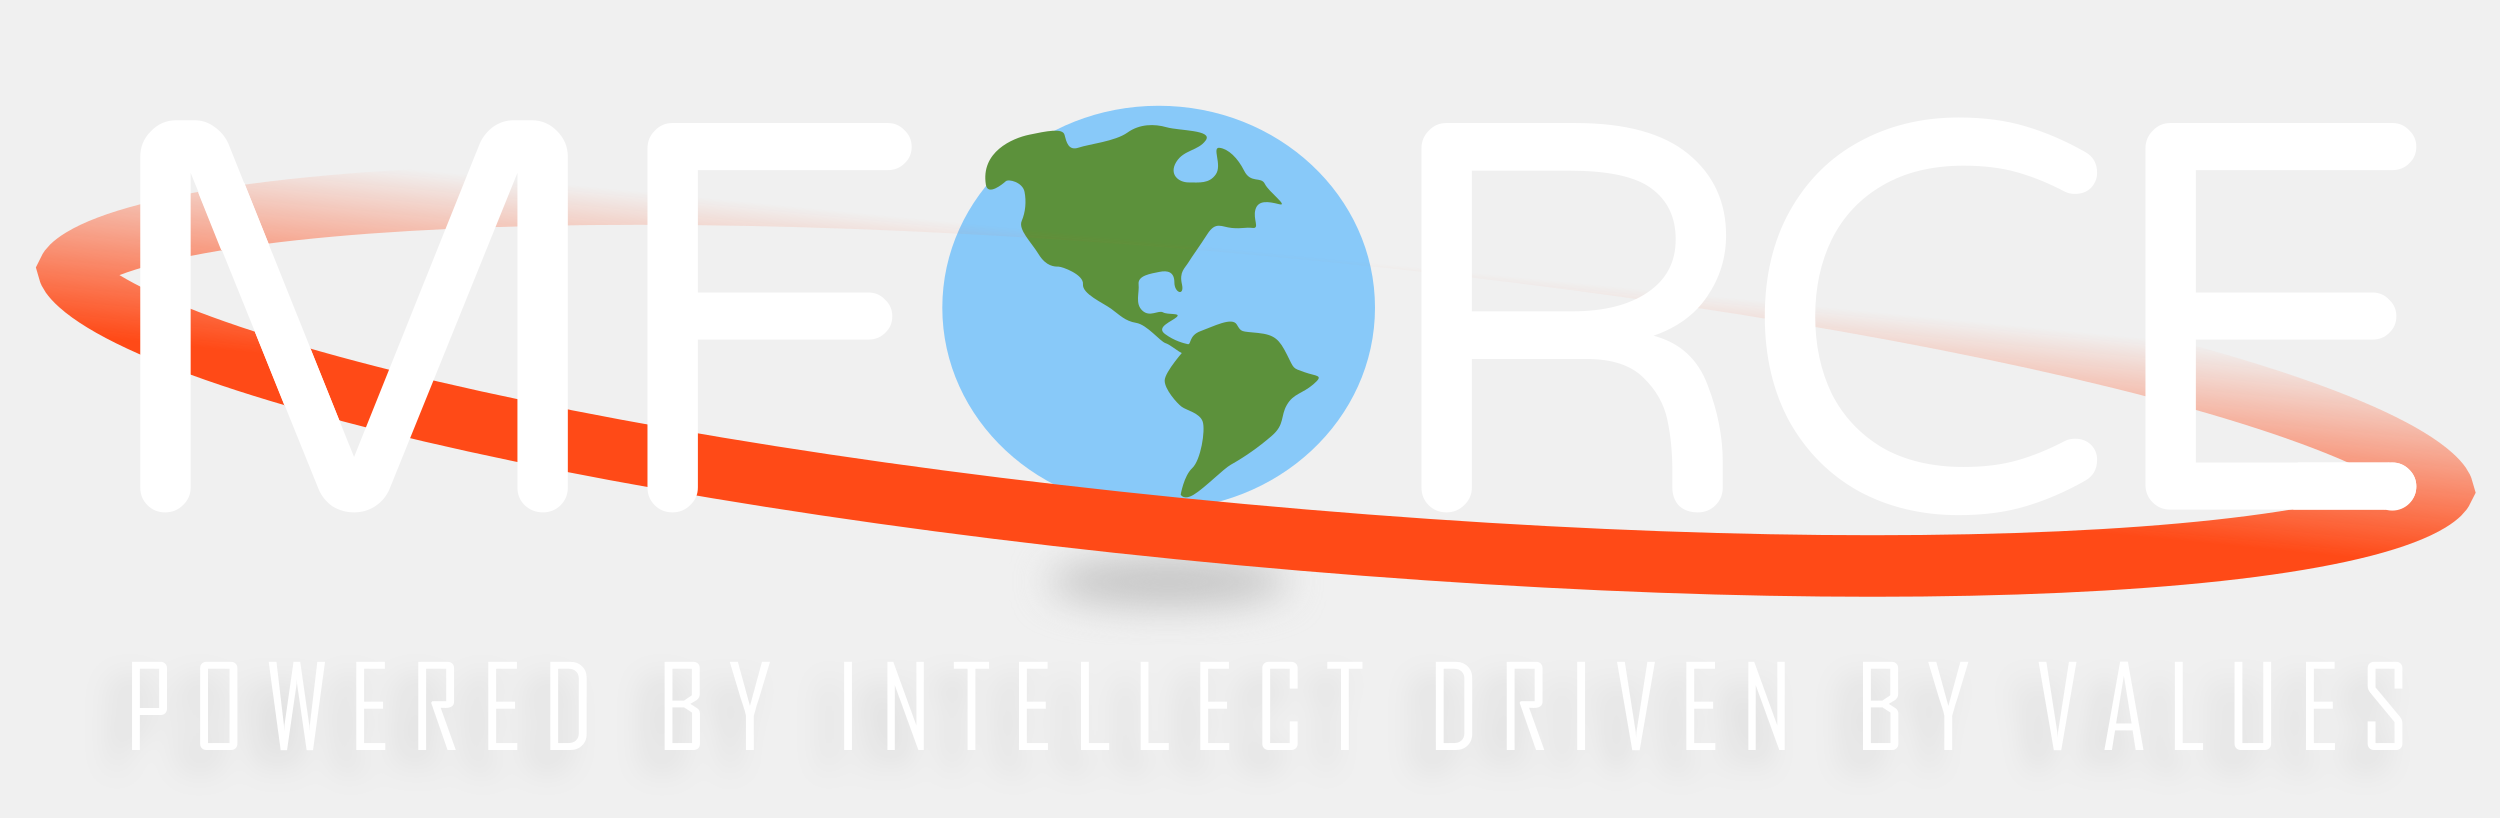
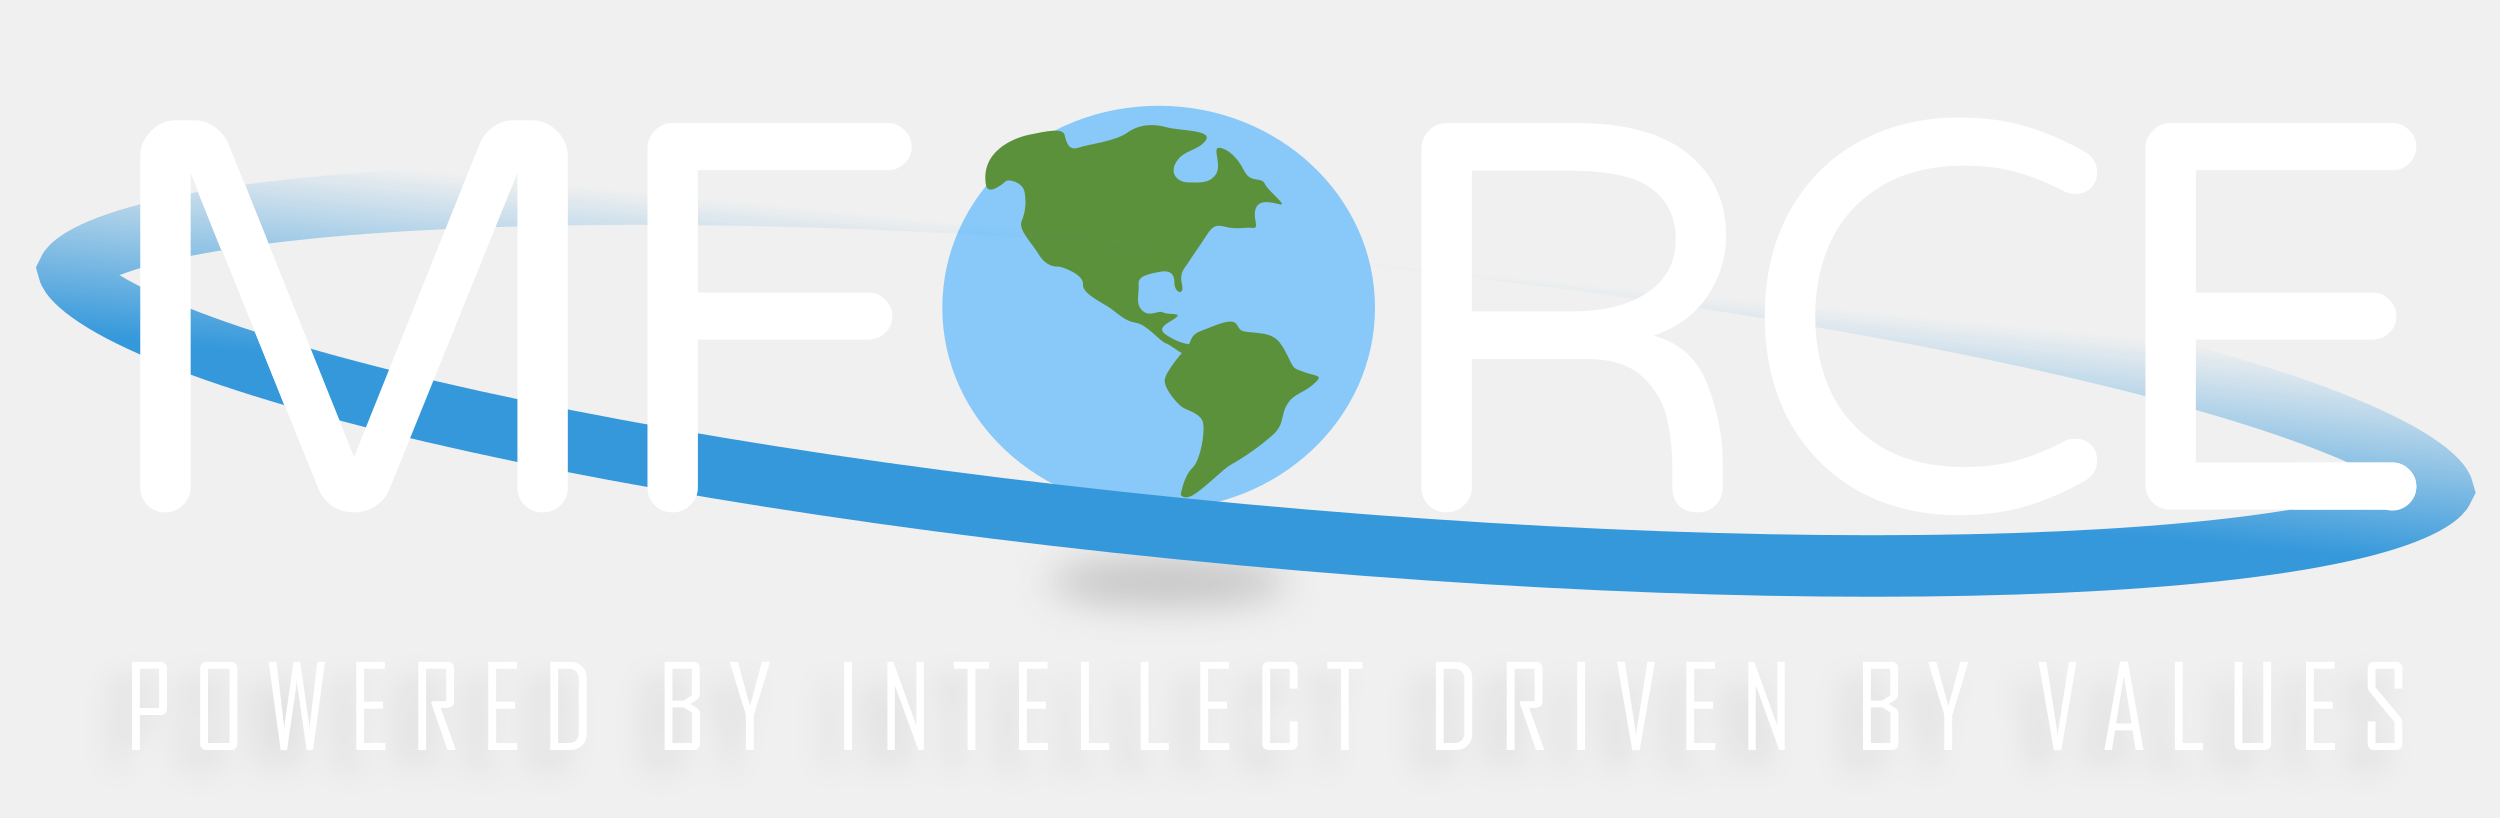
<svg xmlns="http://www.w3.org/2000/svg" width="260" height="85" viewBox="0 0 260 85" fill="none">
  <path d="M143 32C143 43.598 132.926 53 120.5 53C108.074 53 98 43.598 98 32C98 20.402 108.074 11 120.5 11C132.926 11 143 20.402 143 32Z" fill="#88C9F9" />
  <path d="M102.534 19.223C101.971 15.804 105.278 14.374 107.043 14.009C108.808 13.641 110.513 13.284 110.709 14.015C110.904 14.747 111.098 15.719 112.176 15.354C113.253 14.988 115.979 14.702 117.254 13.788C118.528 12.875 120.059 12.87 121.334 13.236C122.608 13.602 126.181 13.501 125.397 14.598C124.613 15.696 123.116 15.563 122.333 16.843C121.549 18.125 122.548 18.973 123.626 18.973C124.707 18.973 125.762 19.13 126.449 18.125C127.136 17.118 125.972 15.251 126.856 15.375C127.738 15.499 128.702 16.385 129.393 17.758C130.077 19.13 131.153 18.307 131.547 19.13C131.938 19.953 134.097 21.509 133.018 21.235C131.938 20.96 130.861 20.778 130.567 21.783C130.272 22.79 131.053 23.797 130.272 23.705C129.488 23.613 129.196 23.809 128.116 23.709C127.038 23.613 126.449 22.973 125.567 24.345C124.686 25.716 123.999 26.633 123.608 27.273C123.214 27.913 122.627 28.277 122.921 29.559C123.214 30.841 122.136 30.475 122.136 29.377C122.136 28.281 121.451 28.096 120.569 28.278C119.687 28.461 118.316 28.643 118.414 29.559C118.511 30.474 118.021 31.572 118.806 32.303C119.589 33.037 120.468 32.215 120.959 32.487C121.451 32.764 122.866 32.514 122.376 32.973C121.884 33.429 120.176 34.001 121.156 34.733C122.138 35.464 123.128 35.7 123.522 35.791C123.913 35.885 123.599 34.889 124.876 34.431C126.147 33.974 128.136 32.926 128.626 33.75C129.114 34.572 129.048 34.444 130.813 34.625C132.576 34.807 133.051 35.307 133.834 36.861C134.618 38.416 134.392 38.252 135.662 38.706C136.938 39.164 137.759 38.965 136.583 39.973C135.407 40.976 134.519 40.922 133.834 42.111C133.147 43.298 133.643 44.131 132.272 45.32C130.899 46.508 129.469 47.508 128.001 48.333C127.228 48.765 125.298 50.748 124.147 51.445C123.104 52.076 122.793 51.445 122.793 51.445C122.793 51.445 123.113 49.5 123.998 48.677C124.878 47.855 125.379 44.776 125.084 43.861C124.792 42.948 123.384 42.671 122.897 42.306C122.407 41.942 121.126 40.5 121.126 39.583C121.126 38.669 123.263 36.306 123.263 36.306C123.536 37.575 121.964 35.922 121.229 35.695C120.642 35.511 119.302 33.763 118.156 33.578C117.011 33.393 116.452 32.762 115.571 32.12C114.688 31.48 112.532 30.566 112.629 29.559C112.728 28.553 110.473 27.73 110.082 27.73C109.689 27.73 108.808 27.73 108.023 26.449C107.239 25.168 105.867 23.887 106.259 22.973C106.651 22.059 106.749 20.959 106.552 19.953C106.357 18.947 104.887 18.581 104.593 18.855C104.299 19.13 102.732 20.413 102.534 19.223Z" fill="#5C913B" />
  <g filter="url(#filter0_f)">
    <ellipse cx="121.5" cy="60.5" rx="12.5" ry="2.5" fill="#C4C4C4" />
  </g>
  <g filter="url(#filter1_d)">
    <path d="M17.365 73.705C17.365 73.897 17.303 74.055 17.178 74.18C17.057 74.301 16.9 74.361 16.709 74.361H14.547V78H13.732V68.83H16.709C16.9 68.83 17.057 68.891 17.178 69.012C17.303 69.133 17.365 69.289 17.365 69.481V73.705ZM16.551 73.635V69.551H14.547V73.635H16.551ZM24.687 77.35C24.687 77.541 24.625 77.697 24.5 77.818C24.379 77.939 24.223 78 24.031 78H21.465C21.273 78 21.117 77.939 20.996 77.818C20.875 77.697 20.814 77.541 20.814 77.35V69.481C20.814 69.289 20.875 69.133 20.996 69.012C21.117 68.891 21.273 68.83 21.465 68.83H24.031C24.223 68.83 24.379 68.891 24.5 69.012C24.625 69.133 24.687 69.289 24.687 69.481V77.35ZM23.873 77.279V69.551H21.629V77.279H23.873ZM33.802 68.83L32.554 78.023H31.892L30.896 71.109C30.892 70.988 30.884 70.809 30.873 70.57C30.873 70.695 30.865 70.875 30.849 71.109L29.853 78.023H29.191L27.943 68.83H28.752L29.531 75.445C29.535 75.594 29.543 75.812 29.554 76.102C29.55 75.953 29.558 75.734 29.578 75.445L30.527 68.83H31.224L32.168 75.445C32.175 75.594 32.183 75.812 32.191 76.102C32.191 75.953 32.201 75.734 32.22 75.445L33 68.83H33.802ZM40.064 78H37.052V68.83H40.029V69.551H37.867V72.973H39.836V73.705H37.867V77.279H40.064V78ZM47.404 78H46.548L44.843 73.09L44.955 72.926H46.408V69.551H44.316V78H43.501V68.83H46.572C46.763 68.83 46.919 68.891 47.04 69.012C47.161 69.133 47.222 69.289 47.222 69.481V72.961C47.222 73.402 46.925 73.623 46.331 73.623C46.273 73.623 46.187 73.621 46.074 73.617C45.96 73.609 45.878 73.606 45.828 73.606C46.355 75.066 46.88 76.531 47.404 78ZM53.794 78H50.782V68.83H53.759V69.551H51.597V72.973H53.566V73.705H51.597V77.279H53.794V78ZM61.011 76.342C61.011 76.826 60.851 77.225 60.53 77.537C60.214 77.846 59.813 78 59.329 78H57.231V68.83H59.329C59.817 68.83 60.22 68.986 60.536 69.299C60.853 69.607 61.011 70.004 61.011 70.488V76.342ZM60.196 76.26V70.559C60.196 70.258 60.101 70.016 59.909 69.832C59.722 69.644 59.478 69.551 59.177 69.551H58.046V77.279H59.13C59.446 77.279 59.702 77.189 59.898 77.01C60.097 76.826 60.196 76.576 60.196 76.26ZM72.796 77.35C72.796 77.541 72.735 77.697 72.614 77.818C72.493 77.939 72.337 78 72.145 78H69.122V68.83H72.122C72.313 68.83 72.469 68.891 72.591 69.012C72.712 69.133 72.772 69.289 72.772 69.481V72.205C72.772 72.447 72.663 72.65 72.444 72.814C72.229 72.943 72.014 73.072 71.799 73.201L72.491 73.647C72.694 73.772 72.796 73.967 72.796 74.232V77.35ZM71.952 72.311V69.551H69.936V72.861H71.137L71.952 72.311ZM71.975 77.279V74.109L71.149 73.57H69.936V77.279H71.975ZM80.065 68.883L78.952 72.592C78.811 72.963 78.626 73.582 78.395 74.449V78H77.581V74.449C77.526 74.152 77.442 73.84 77.329 73.512C77.141 72.949 77.04 72.643 77.024 72.592L75.911 68.883C75.911 68.879 75.911 68.861 75.911 68.83H76.737L77.997 73.418L79.245 68.83H80.065C80.065 68.857 80.065 68.875 80.065 68.883ZM88.604 78H87.789V68.83H88.604V78ZM96.072 78H95.51L93.061 71.256V78H92.293V68.83H92.902L95.305 75.457V68.83H96.072V78ZM102.861 69.551H101.443V78H100.629V69.551H99.199V68.83H102.861V69.551ZM108.988 78H105.976V68.83H108.953V69.551H106.791V72.973H108.76V73.705H106.791V77.279H108.988V78ZM115.355 78H112.425V68.83H113.24V77.279H115.355V78ZM121.558 78H118.628V68.83H119.443V77.279H121.558V78ZM127.843 78H124.831V68.83H127.808V69.551H125.646V72.973H127.615V73.705H125.646V77.279H127.843V78ZM134.954 77.35C134.954 77.541 134.892 77.697 134.767 77.818C134.642 77.939 134.484 78 134.292 78H131.931C131.739 78 131.583 77.939 131.462 77.818C131.341 77.697 131.28 77.541 131.28 77.35V69.481C131.28 69.289 131.341 69.133 131.462 69.012C131.583 68.891 131.739 68.83 131.931 68.83H134.292C134.484 68.83 134.642 68.891 134.767 69.012C134.892 69.133 134.954 69.289 134.954 69.481V71.613H134.134V69.551H132.095V77.279H134.134V75.023H134.954V77.35ZM141.696 69.551H140.278V78H139.464V69.551H138.034V68.83H141.696V69.551ZM153.106 76.342C153.106 76.826 152.946 77.225 152.626 77.537C152.309 77.846 151.909 78 151.424 78H149.327V68.83H151.424C151.913 68.83 152.315 68.986 152.631 69.299C152.948 69.607 153.106 70.004 153.106 70.488V76.342ZM152.292 76.26V70.559C152.292 70.258 152.196 70.016 152.005 69.832C151.817 69.644 151.573 69.551 151.272 69.551H150.141V77.279H151.225C151.542 77.279 151.798 77.189 151.993 77.01C152.192 76.826 152.292 76.576 152.292 76.26ZM160.604 78H159.749L158.043 73.09L158.155 72.926H159.608V69.551H157.516V78H156.702V68.83H159.772C159.963 68.83 160.12 68.891 160.241 69.012C160.362 69.133 160.422 69.289 160.422 69.481V72.961C160.422 73.402 160.125 73.623 159.532 73.623C159.473 73.623 159.387 73.621 159.274 73.617C159.161 73.609 159.079 73.606 159.028 73.606C159.555 75.066 160.081 76.531 160.604 78ZM164.844 78H164.03V68.83H164.844V78ZM172.113 68.83L170.526 78.023H169.758L168.17 68.83H168.979L170.115 76.131C170.115 76.131 170.127 76.33 170.151 76.728C170.154 76.592 170.168 76.393 170.192 76.131L171.328 68.83H172.113ZM178.393 78H175.381V68.83H178.357V69.551H176.195V72.973H178.164V73.705H176.195V77.279H178.393V78ZM185.609 78H185.047L182.598 71.256V78H181.83V68.83H182.439L184.842 75.457V68.83H185.609V78ZM197.429 77.35C197.429 77.541 197.369 77.697 197.248 77.818C197.126 77.939 196.97 78 196.779 78H193.755V68.83H196.755C196.947 68.83 197.103 68.891 197.224 69.012C197.345 69.133 197.406 69.289 197.406 69.481V72.205C197.406 72.447 197.296 72.65 197.078 72.814C196.863 72.943 196.648 73.072 196.433 73.201L197.125 73.647C197.328 73.772 197.429 73.967 197.429 74.232V77.35ZM196.585 72.311V69.551H194.57V72.861H195.771L196.585 72.311ZM196.609 77.279V74.109L195.783 73.57H194.57V77.279H196.609ZM204.699 68.883L203.585 72.592C203.445 72.963 203.259 73.582 203.029 74.449V78H202.214V74.449C202.16 74.152 202.076 73.84 201.962 73.512C201.775 72.949 201.673 72.643 201.658 72.592L200.544 68.883C200.544 68.879 200.544 68.861 200.544 68.83H201.37L202.63 73.418L203.878 68.83H204.699C204.699 68.857 204.699 68.875 204.699 68.883ZM215.956 68.83L214.368 78.023H213.601L212.013 68.83H212.821L213.958 76.131C213.958 76.131 213.97 76.33 213.993 76.728C213.997 76.592 214.011 76.393 214.034 76.131L215.171 68.83H215.956ZM222.921 78H222.112L221.79 75.961H219.968L219.645 78H218.86V77.977L220.495 68.807H221.298L222.921 78ZM221.684 75.24L220.882 70.272L220.073 75.24H221.684ZM229.118 78H226.188V68.83H227.003V77.279H229.118V78ZM236.194 77.35C236.194 77.541 236.131 77.697 236.006 77.818C235.885 77.939 235.729 78 235.538 78H233.042C232.85 78 232.694 77.939 232.573 77.818C232.452 77.697 232.391 77.541 232.391 77.35V68.83H233.206V77.279H235.379V68.83H236.194V77.35ZM242.836 78H239.825V68.83H242.801V69.551H240.639V72.973H242.608V73.705H240.639V77.279H242.836V78ZM249.848 77.35C249.848 77.541 249.787 77.697 249.666 77.818C249.549 77.939 249.395 78 249.203 78H246.895C246.703 78 246.545 77.939 246.42 77.818C246.299 77.697 246.239 77.541 246.239 77.35V75.023H247.053V77.279H249.033V75.094L246.502 72.035C246.326 71.824 246.239 71.592 246.239 71.338V69.481C246.239 69.289 246.299 69.133 246.42 69.012C246.545 68.891 246.703 68.83 246.895 68.83H249.203C249.395 68.83 249.549 68.891 249.666 69.012C249.787 69.133 249.848 69.289 249.848 69.481V71.613H249.033V69.551H247.053V71.484L249.596 74.543C249.764 74.746 249.848 74.975 249.848 75.228V77.35Z" fill="white" />
  </g>
  <path d="M252.907 49.481C253.835 50.313 254.024 50.787 254.062 50.924C253.999 51.052 253.727 51.483 252.662 52.132C251.248 52.993 248.994 53.878 245.811 54.701C239.485 56.338 230.258 57.542 218.714 58.222C195.676 59.58 163.98 58.822 129.113 55.602C94.245 52.382 62.947 47.322 40.547 41.769C29.323 38.986 20.472 36.112 14.553 33.345C11.575 31.953 9.521 30.671 8.289 29.564C7.361 28.732 7.172 28.258 7.134 28.121C7.196 27.993 7.469 27.562 8.533 26.914C9.948 26.052 12.202 25.167 15.384 24.344C21.71 22.707 30.937 21.503 42.481 20.823C65.519 19.466 97.215 20.223 132.083 23.443C166.95 26.663 198.249 31.723 220.649 37.276C231.873 40.059 240.723 42.933 246.642 45.7C249.621 47.092 251.674 48.375 252.907 49.481Z" stroke="url(#paint0_linear)" stroke-width="6.4" />
  <path d="M17.179 53.288C16.45 53.288 15.835 53.038 15.336 52.539C14.837 52.04 14.587 51.426 14.587 50.696V16.309C14.587 15.272 14.952 14.389 15.682 13.659C16.411 12.891 17.294 12.507 18.331 12.507H20.232C21 12.507 21.691 12.738 22.306 13.198C22.958 13.659 23.438 14.235 23.746 14.926L36.821 47.528L49.896 14.926C50.203 14.235 50.664 13.659 51.278 13.198C51.931 12.738 52.642 12.507 53.41 12.507H55.31C56.347 12.507 57.23 12.891 57.96 13.659C58.69 14.389 59.054 15.272 59.054 16.309V50.696C59.054 51.426 58.805 52.04 58.306 52.539C57.806 53.038 57.192 53.288 56.462 53.288C55.733 53.288 55.099 53.038 54.562 52.539C54.062 52.04 53.813 51.426 53.813 50.696V17.979L40.507 50.869C40.2 51.598 39.701 52.194 39.01 52.654C38.357 53.077 37.627 53.288 36.821 53.288C36.014 53.288 35.266 53.077 34.574 52.654C33.922 52.194 33.442 51.598 33.134 50.869L19.829 17.979V50.696C19.829 51.426 19.56 52.04 19.022 52.539C18.523 53.038 17.909 53.288 17.179 53.288ZM69.93 53.288C69.201 53.288 68.586 53.038 68.087 52.539C67.588 52.04 67.338 51.426 67.338 50.696V15.445C67.338 14.715 67.588 14.101 68.087 13.602C68.586 13.064 69.201 12.795 69.93 12.795H92.337C93.028 12.795 93.604 13.045 94.065 13.544C94.564 14.005 94.814 14.581 94.814 15.272C94.814 15.963 94.564 16.539 94.065 17C93.604 17.461 93.028 17.691 92.337 17.691H72.58V30.421H90.321C91.012 30.421 91.588 30.67 92.049 31.17C92.548 31.63 92.798 32.206 92.798 32.898C92.798 33.589 92.548 34.165 92.049 34.626C91.588 35.086 91.012 35.317 90.321 35.317H72.58V50.696C72.58 51.426 72.311 52.04 71.774 52.539C71.274 53.038 70.66 53.288 69.93 53.288ZM150.424 53.288C149.695 53.288 149.08 53.038 148.581 52.539C148.082 52.04 147.832 51.426 147.832 50.696V15.445C147.832 14.715 148.082 14.101 148.581 13.602C149.08 13.064 149.695 12.795 150.424 12.795H163.845C169.067 12.795 172.984 13.87 175.595 16.021C178.207 18.171 179.512 20.994 179.512 24.488C179.512 26.792 178.859 28.904 177.554 30.824C176.287 32.706 174.424 34.069 171.967 34.914C174.731 35.643 176.613 37.371 177.611 40.098C178.648 42.786 179.167 45.435 179.167 48.046V50.696C179.167 51.426 178.917 52.04 178.418 52.539C177.919 53.038 177.304 53.288 176.575 53.288C175.768 53.288 175.115 53.058 174.616 52.597C174.155 52.098 173.925 51.464 173.925 50.696V48.968C173.925 47.048 173.752 45.282 173.407 43.669C173.061 42.018 172.235 40.558 170.93 39.291C169.624 37.986 167.647 37.333 164.997 37.333H153.074V50.696C153.074 51.426 152.805 52.04 152.267 52.539C151.768 53.038 151.154 53.288 150.424 53.288ZM163.499 32.379C166.802 32.379 169.413 31.726 171.333 30.421C173.291 29.115 174.271 27.272 174.271 24.891C174.271 22.587 173.426 20.821 171.736 19.592C170.085 18.363 167.243 17.749 163.211 17.749H153.074V32.379H163.499ZM203.699 53.576C199.859 53.576 196.403 52.75 193.331 51.099C190.298 49.41 187.898 47.01 186.131 43.899C184.403 40.75 183.539 37.083 183.539 32.898C183.539 28.712 184.403 25.064 186.131 21.954C187.898 18.805 190.298 16.405 193.331 14.754C196.403 13.064 199.859 12.219 203.699 12.219C206.31 12.219 208.634 12.526 210.669 13.141C212.742 13.755 214.797 14.638 216.832 15.79C217.677 16.251 218.099 16.981 218.099 17.979C218.099 18.555 217.888 19.074 217.466 19.534C217.043 19.957 216.486 20.168 215.795 20.168C215.411 20.168 215.066 20.091 214.758 19.938C213.069 19.054 211.418 18.382 209.805 17.922C208.192 17.461 206.33 17.23 204.218 17.23C200.915 17.23 198.093 17.922 195.75 19.304C193.446 20.648 191.699 22.51 190.509 24.891C189.357 27.234 188.781 29.902 188.781 32.898C188.781 35.893 189.357 38.581 190.509 40.962C191.699 43.304 193.446 45.166 195.75 46.549C198.093 47.893 200.915 48.565 204.218 48.565C206.33 48.565 208.192 48.334 209.805 47.874C211.418 47.413 213.069 46.741 214.758 45.858C215.066 45.704 215.411 45.627 215.795 45.627C216.486 45.627 217.043 45.838 217.466 46.261C217.888 46.683 218.099 47.202 218.099 47.816C218.099 48.814 217.677 49.544 216.832 50.005C214.797 51.157 212.742 52.04 210.669 52.654C208.634 53.269 206.31 53.576 203.699 53.576ZM225.72 53C224.991 53 224.376 52.75 223.877 52.251C223.378 51.752 223.128 51.138 223.128 50.408V15.445C223.128 14.715 223.378 14.101 223.877 13.602C224.376 13.064 224.991 12.795 225.72 12.795H248.818C249.509 12.795 250.085 13.045 250.546 13.544C251.045 14.005 251.295 14.581 251.295 15.272C251.295 15.963 251.045 16.539 250.546 17C250.085 17.461 249.509 17.691 248.818 17.691H228.37V30.421H246.744C247.436 30.421 248.012 30.67 248.472 31.17C248.972 31.63 249.221 32.206 249.221 32.898C249.221 33.589 248.972 34.165 248.472 34.626C248.012 35.086 247.436 35.317 246.744 35.317H228.37V48.104H248.818C249.509 48.104 250.085 48.354 250.546 48.853C251.045 49.314 251.295 49.89 251.295 50.581C251.295 51.272 251.045 51.848 250.546 52.309C250.085 52.77 249.509 53 248.818 53H225.72Z" fill="white" />
  <path d="M26.5 34.5L32.3 36.3L35.4 44L29.55 42.1L26.5 34.5Z" fill="white" />
  <path d="M25.4 19L20.6 20L23 26L28 25.5L25.4 19Z" fill="white" />
  <circle cx="248.8" cy="50.6" r="2.5" fill="white" />
  <path d="M238.963 48.104L248.5 48.1C248.5 48.1 248.5 53 248 53C247.5 53 238.5 53 238.5 53L238.963 48.104Z" fill="white" />
  <defs>
    <filter id="filter0_f" x="105" y="54" width="33" height="13" filterUnits="userSpaceOnUse" color-interpolation-filters="sRGB">
      <feFlood flood-opacity="0" result="BackgroundImageFix" />
      <feBlend mode="normal" in="SourceGraphic" in2="BackgroundImageFix" result="shape" />
      <feGaussianBlur stdDeviation="2" result="effect1_foregroundBlur" />
    </filter>
    <filter id="filter1_d" x="8.732" y="67.807" width="242.115" height="15.217" filterUnits="userSpaceOnUse" color-interpolation-filters="sRGB">
      <feFlood flood-opacity="0" result="BackgroundImageFix" />
      <feColorMatrix in="SourceAlpha" type="matrix" values="0 0 0 0 0 0 0 0 0 0 0 0 0 0 0 0 0 0 127 0" />
      <feOffset dx="-2" dy="2" />
      <feGaussianBlur stdDeviation="1.5" />
      <feColorMatrix type="matrix" values="0 0 0 0 0 0 0 0 0 0 0 0 0 0 0 0 0 0 0.1 0" />
      <feBlend mode="normal" in2="BackgroundImageFix" result="effect1_dropShadow" />
      <feBlend mode="normal" in="SourceGraphic" in2="effect1_dropShadow" result="shape" />
    </filter>
    <linearGradient id="paint0_linear" x1="142.5" y1="48" x2="144.5" y2="27.5" gradientUnits="userSpaceOnUse">
-       <stop stop-color="#FF4A17" />
-       <stop offset="1" stop-color="#FF4A17" stop-opacity="0" />
+       <stop stop-color="#3498DB" />
+       <stop offset="1" stop-color="#3498DB" stop-opacity="0" />
    </linearGradient>
  </defs>
</svg>
